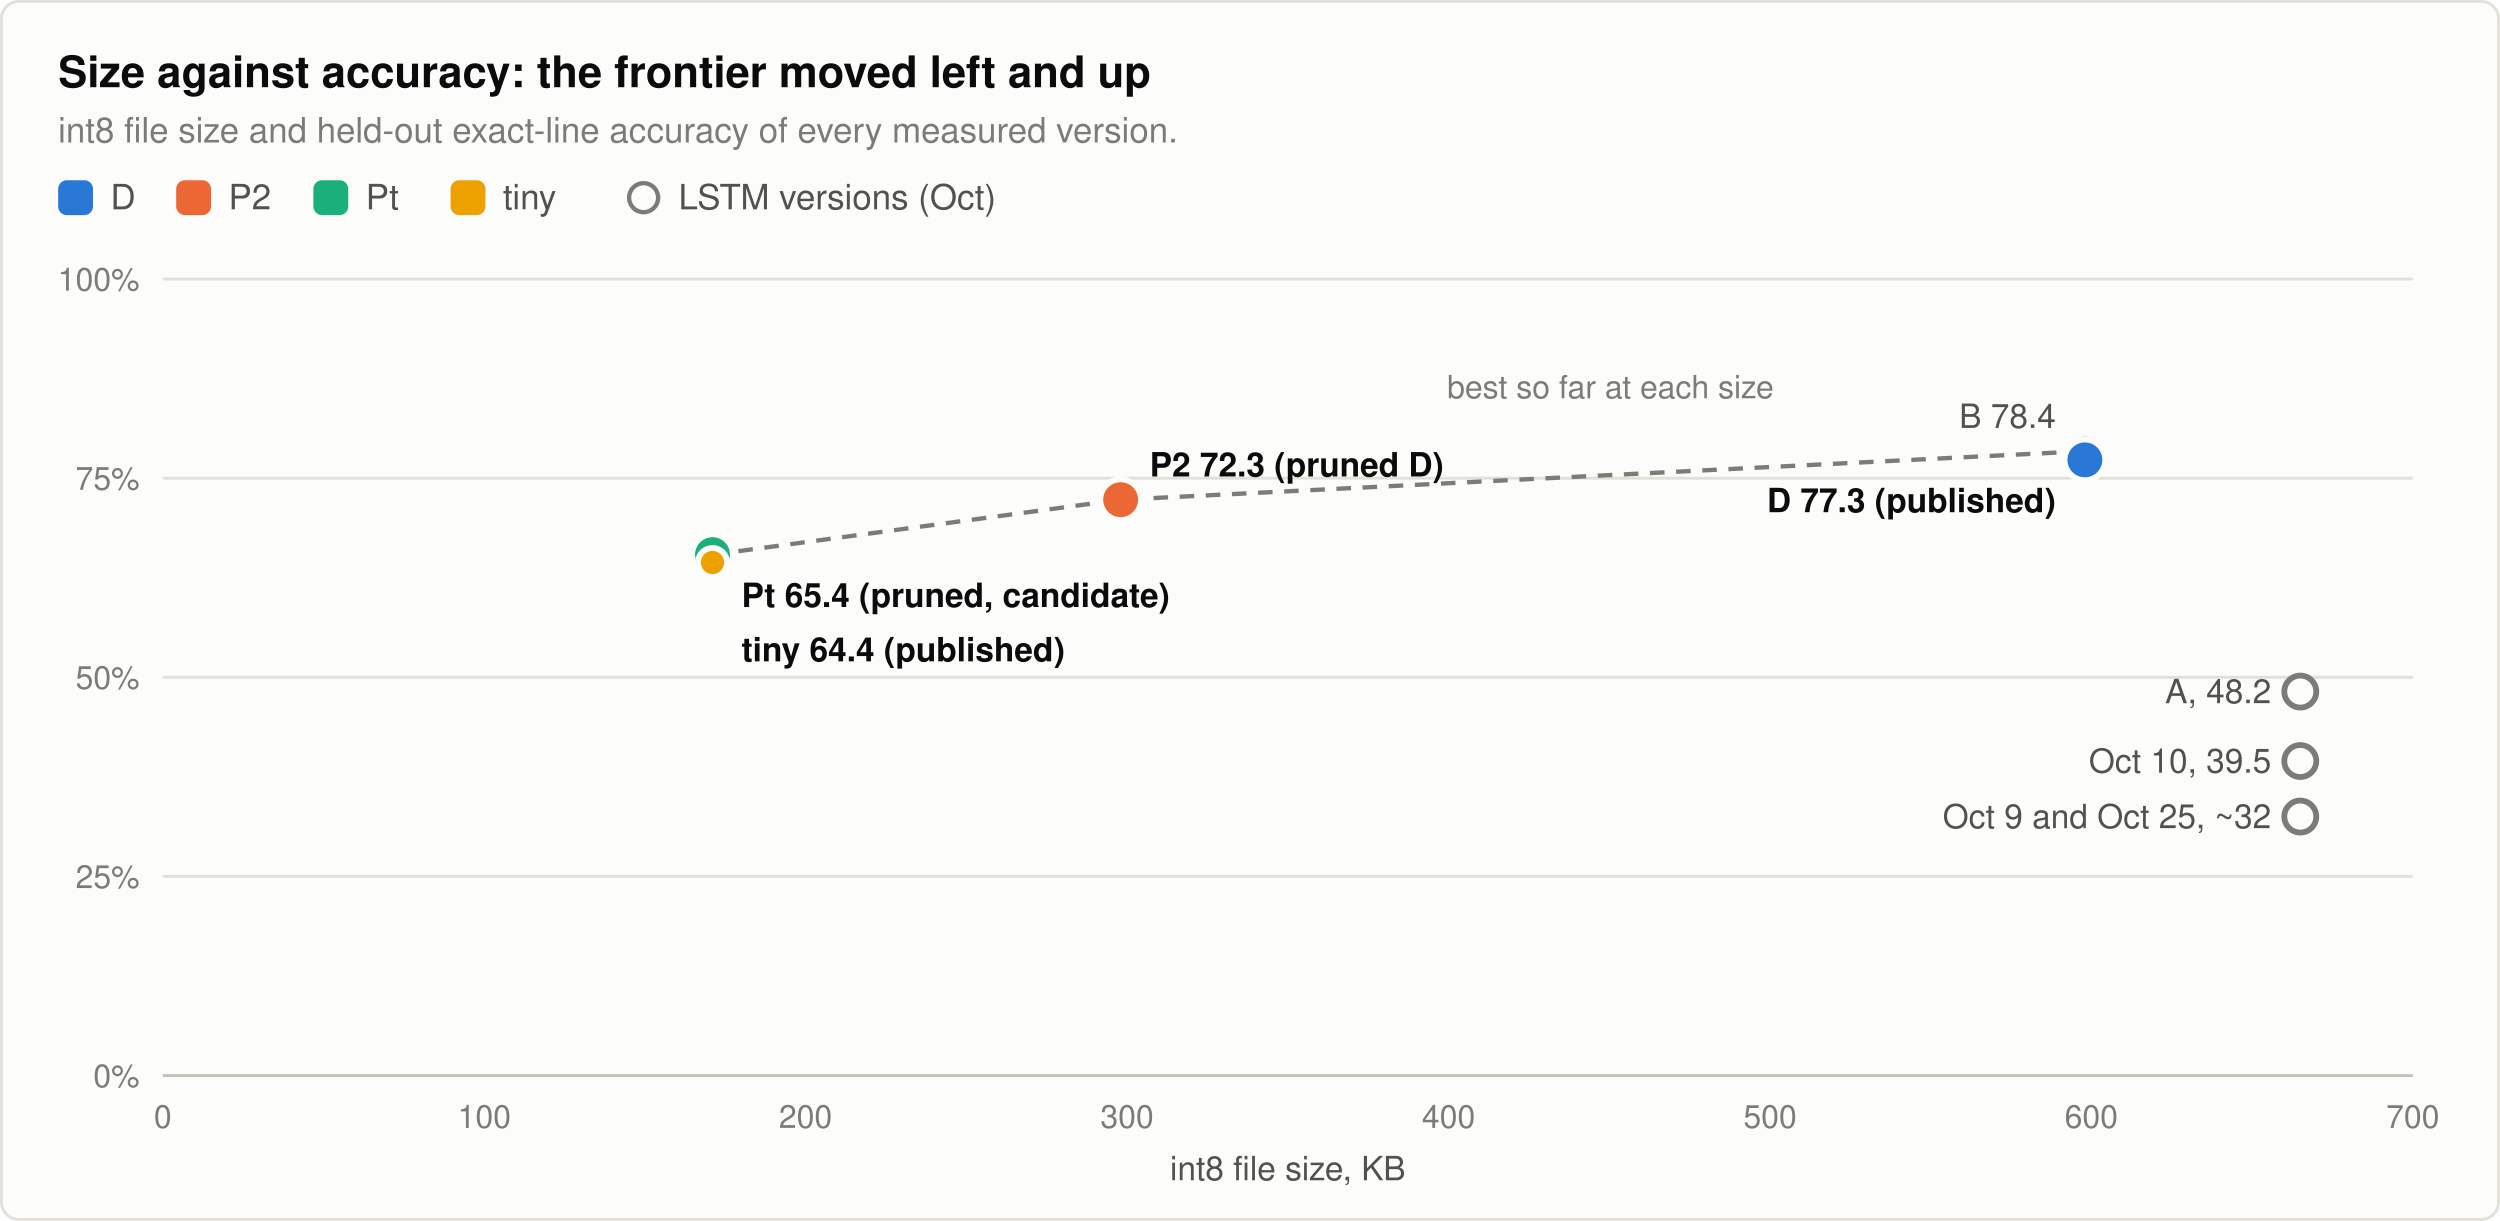
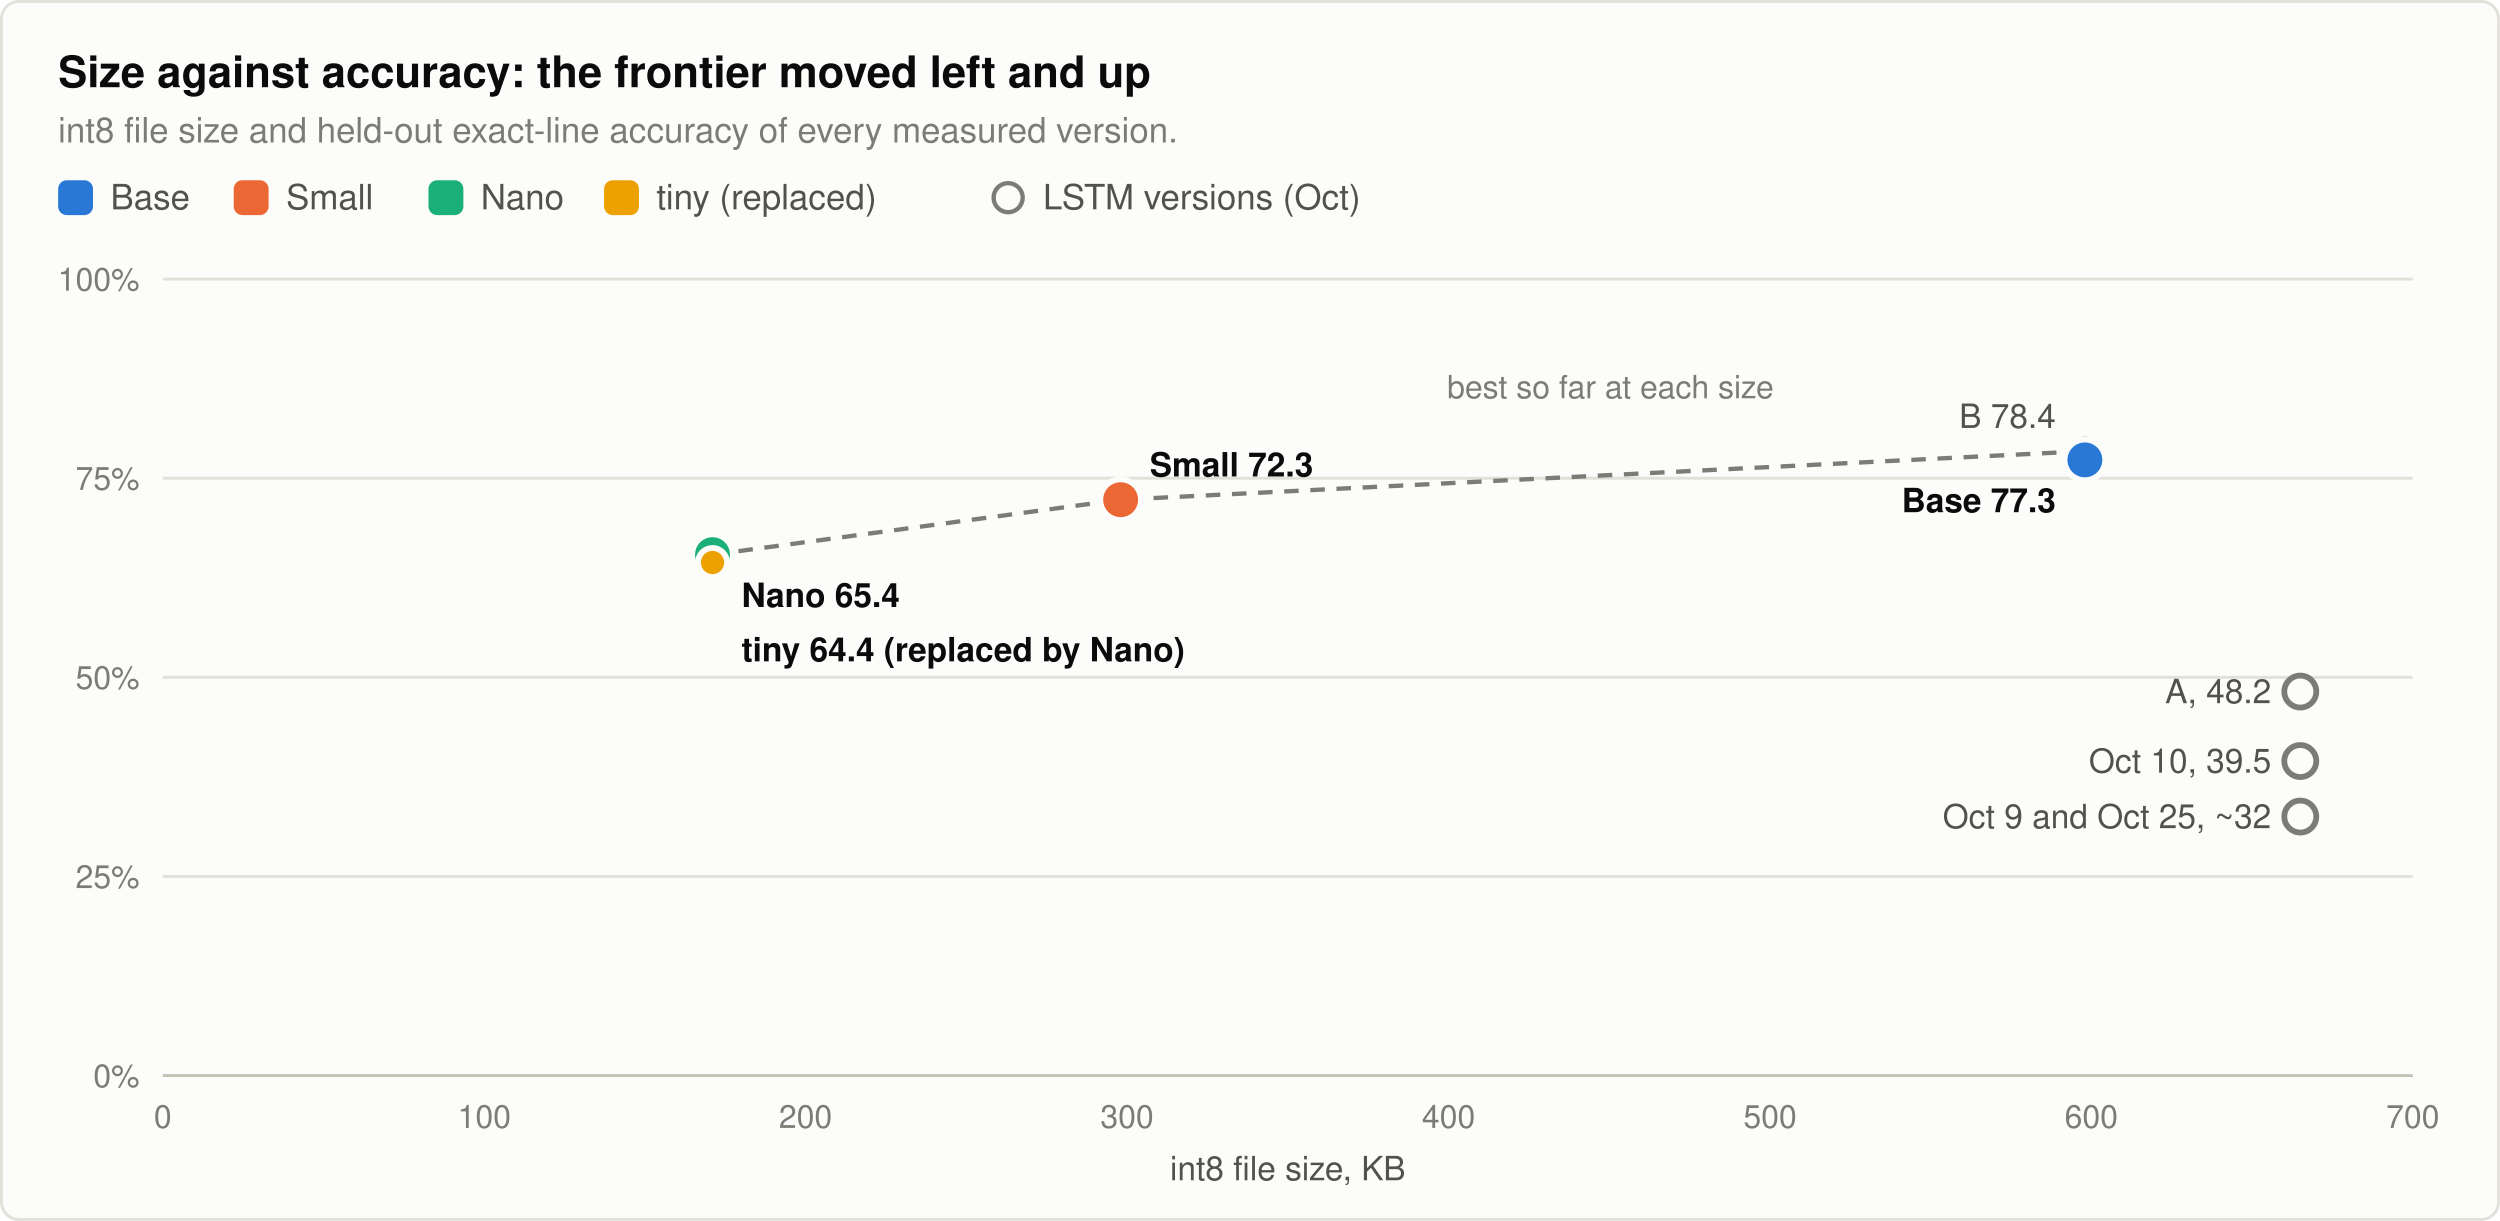
<svg xmlns="http://www.w3.org/2000/svg" viewBox="0 0 860 420" width="860" height="420" font-family="-apple-system, BlinkMacSystemFont, 'Segoe UI', Helvetica, Arial, sans-serif">
  <rect x="0.5" y="0.5" width="859" height="419" rx="6" fill="#fcfcfb" stroke="#e1e0d9" />
  <text x="20" y="30" font-size="15" font-weight="600" fill="#0b0b0b">Size against accuracy: the frontier moved left and up</text>
  <text x="20" y="49" font-size="12" fill="#7d7b75">int8 file size and held-out exact-line accuracy of every measured version.</text>
  <rect x="20" y="62" width="12" height="12" rx="3" fill="#2a78d6" />
-   <text x="38" y="72" font-size="12" fill="#52514e">D</text>
-   <rect x="60.6" y="62" width="12" height="12" rx="3" fill="#eb6834" />
-   <text x="78.6" y="72" font-size="12" fill="#52514e">P2</text>
-   <rect x="107.8" y="62" width="12" height="12" rx="3" fill="#1baf7a" />
-   <text x="125.8" y="72" font-size="12" fill="#52514e">Pt</text>
-   <rect x="155.0" y="62" width="12" height="12" rx="3" fill="#eda100" />
-   <text x="173.0" y="72" font-size="12" fill="#52514e">tiny</text>
-   <circle cx="221.4" cy="68" r="5" fill="#fcfcfb" stroke="#7d7b75" stroke-width="1.5" />
-   <text x="233.4" y="72" font-size="12" fill="#52514e">LSTM versions (Oct)</text>
+   <text x="38" y="72" font-size="12" fill="#52514e">Base</text>
+   <rect x="80.4" y="62" width="12" height="12" rx="3" fill="#eb6834" />
+   <text x="98.4" y="72" font-size="12" fill="#52514e">Small</text>
+   <rect x="147.4" y="62" width="12" height="12" rx="3" fill="#1baf7a" />
+   <text x="165.4" y="72" font-size="12" fill="#52514e">Nano</text>
+   <rect x="207.8" y="62" width="12" height="12" rx="3" fill="#eda100" />
+   <text x="225.8" y="72" font-size="12" fill="#52514e">tiny (replaced)</text>
+   <circle cx="346.8" cy="68" r="5" fill="#fcfcfb" stroke="#7d7b75" stroke-width="1.5" />
+   <text x="358.8" y="72" font-size="12" fill="#52514e">LSTM versions (Oct)</text>
  <line x1="56" x2="830" y1="370.0" y2="370.0" stroke="#c3c2b7" />
  <text x="48" y="374.0" font-size="11" text-anchor="end" fill="#7d7b75">0%</text>
  <line x1="56" x2="830" y1="301.5" y2="301.5" stroke="#e1e0d9" />
  <text x="48" y="305.5" font-size="11" text-anchor="end" fill="#7d7b75">25%</text>
  <line x1="56" x2="830" y1="233.0" y2="233.0" stroke="#e1e0d9" />
  <text x="48" y="237.0" font-size="11" text-anchor="end" fill="#7d7b75">50%</text>
  <line x1="56" x2="830" y1="164.5" y2="164.5" stroke="#e1e0d9" />
  <text x="48" y="168.5" font-size="11" text-anchor="end" fill="#7d7b75">75%</text>
  <line x1="56" x2="830" y1="96.0" y2="96.0" stroke="#e1e0d9" />
  <text x="48" y="100.0" font-size="11" text-anchor="end" fill="#7d7b75">100%</text>
  <text x="56.0" y="388" font-size="11" text-anchor="middle" fill="#7d7b75">0</text>
  <text x="166.6" y="388" font-size="11" text-anchor="middle" fill="#7d7b75">100</text>
  <text x="277.1" y="388" font-size="11" text-anchor="middle" fill="#7d7b75">200</text>
  <text x="387.7" y="388" font-size="11" text-anchor="middle" fill="#7d7b75">300</text>
  <text x="498.3" y="388" font-size="11" text-anchor="middle" fill="#7d7b75">400</text>
  <text x="608.9" y="388" font-size="11" text-anchor="middle" fill="#7d7b75">500</text>
  <text x="719.4" y="388" font-size="11" text-anchor="middle" fill="#7d7b75">600</text>
  <text x="830.0" y="388" font-size="11" text-anchor="middle" fill="#7d7b75">700</text>
  <text x="443" y="406" font-size="11.5" text-anchor="middle" fill="#52514e">int8 file size, KB</text>
  <path d="M245.1,190.8 L385.5,171.9 L717.2,155.2" fill="none" stroke="#7d7b75" stroke-width="1.5" stroke-dasharray="5 4" />
  <text x="554" y="137" font-size="11" text-anchor="middle" fill="#7d7b75">best so far at each size</text>
  <circle cx="717.2" cy="155.2" r="6" fill="#7d7b75" stroke="#fcfcfb" stroke-width="2" />
  <text x="707.2" y="147.2" font-size="11.5" text-anchor="end" font-weight="400" fill="#52514e">B 78.4</text>
  <circle cx="245.1" cy="190.8" r="7" fill="#1baf7a" stroke="#fcfcfb" stroke-width="2" />
-   <text x="255.1" y="208.8" font-size="11.5" text-anchor="start" font-weight="600" fill="#0b0b0b">Pt 65.4 (pruned, candidate)</text>
+   <text x="255.1" y="208.8" font-size="11.5" text-anchor="start" font-weight="600" fill="#0b0b0b">Nano 65.4</text>
  <circle cx="245.1" cy="193.5" r="5" fill="#eda100" stroke="#fcfcfb" stroke-width="2" />
-   <text x="255.1" y="227.5" font-size="11.5" text-anchor="start" font-weight="600" fill="#0b0b0b">tiny 64.4 (published)</text>
+   <text x="255.1" y="227.5" font-size="11.5" text-anchor="start" font-weight="600" fill="#0b0b0b">tiny 64.4 (replaced by Nano)</text>
  <circle cx="385.5" cy="171.9" r="7" fill="#eb6834" stroke="#fcfcfb" stroke-width="2" />
-   <text x="395.5" y="163.9" font-size="11.5" text-anchor="start" font-weight="600" fill="#0b0b0b">P2 72.3 (pruned D)</text>
+   <text x="395.5" y="163.9" font-size="11.5" text-anchor="start" font-weight="600" fill="#0b0b0b">Small 72.3</text>
  <circle cx="717.2" cy="158.2" r="7" fill="#2a78d6" stroke="#fcfcfb" stroke-width="2" />
-   <text x="707.2" y="176.2" font-size="11.5" text-anchor="end" font-weight="600" fill="#0b0b0b">D 77.3 (published)</text>
+   <text x="707.2" y="176.2" font-size="11.5" text-anchor="end" font-weight="600" fill="#0b0b0b">Base 77.3</text>
  <circle cx="791.3" cy="261.8" r="5.5" fill="#fcfcfb" stroke="#7d7b75" stroke-width="2" />
  <text x="781.3" y="265.8" font-size="11.5" text-anchor="end" font-weight="400" fill="#52514e">Oct 10, 39.5</text>
  <circle cx="791.3" cy="237.9" r="5.5" fill="#fcfcfb" stroke="#7d7b75" stroke-width="2" />
  <text x="781.3" y="241.9" font-size="11.5" text-anchor="end" font-weight="400" fill="#52514e">A, 48.2</text>
  <circle cx="791.3" cy="280.9" r="5.5" fill="#fcfcfb" stroke="#7d7b75" stroke-width="2" />
  <text x="781.3" y="284.9" font-size="11.5" text-anchor="end" font-weight="400" fill="#52514e">Oct 9 and Oct 25, ~32</text>
</svg>
